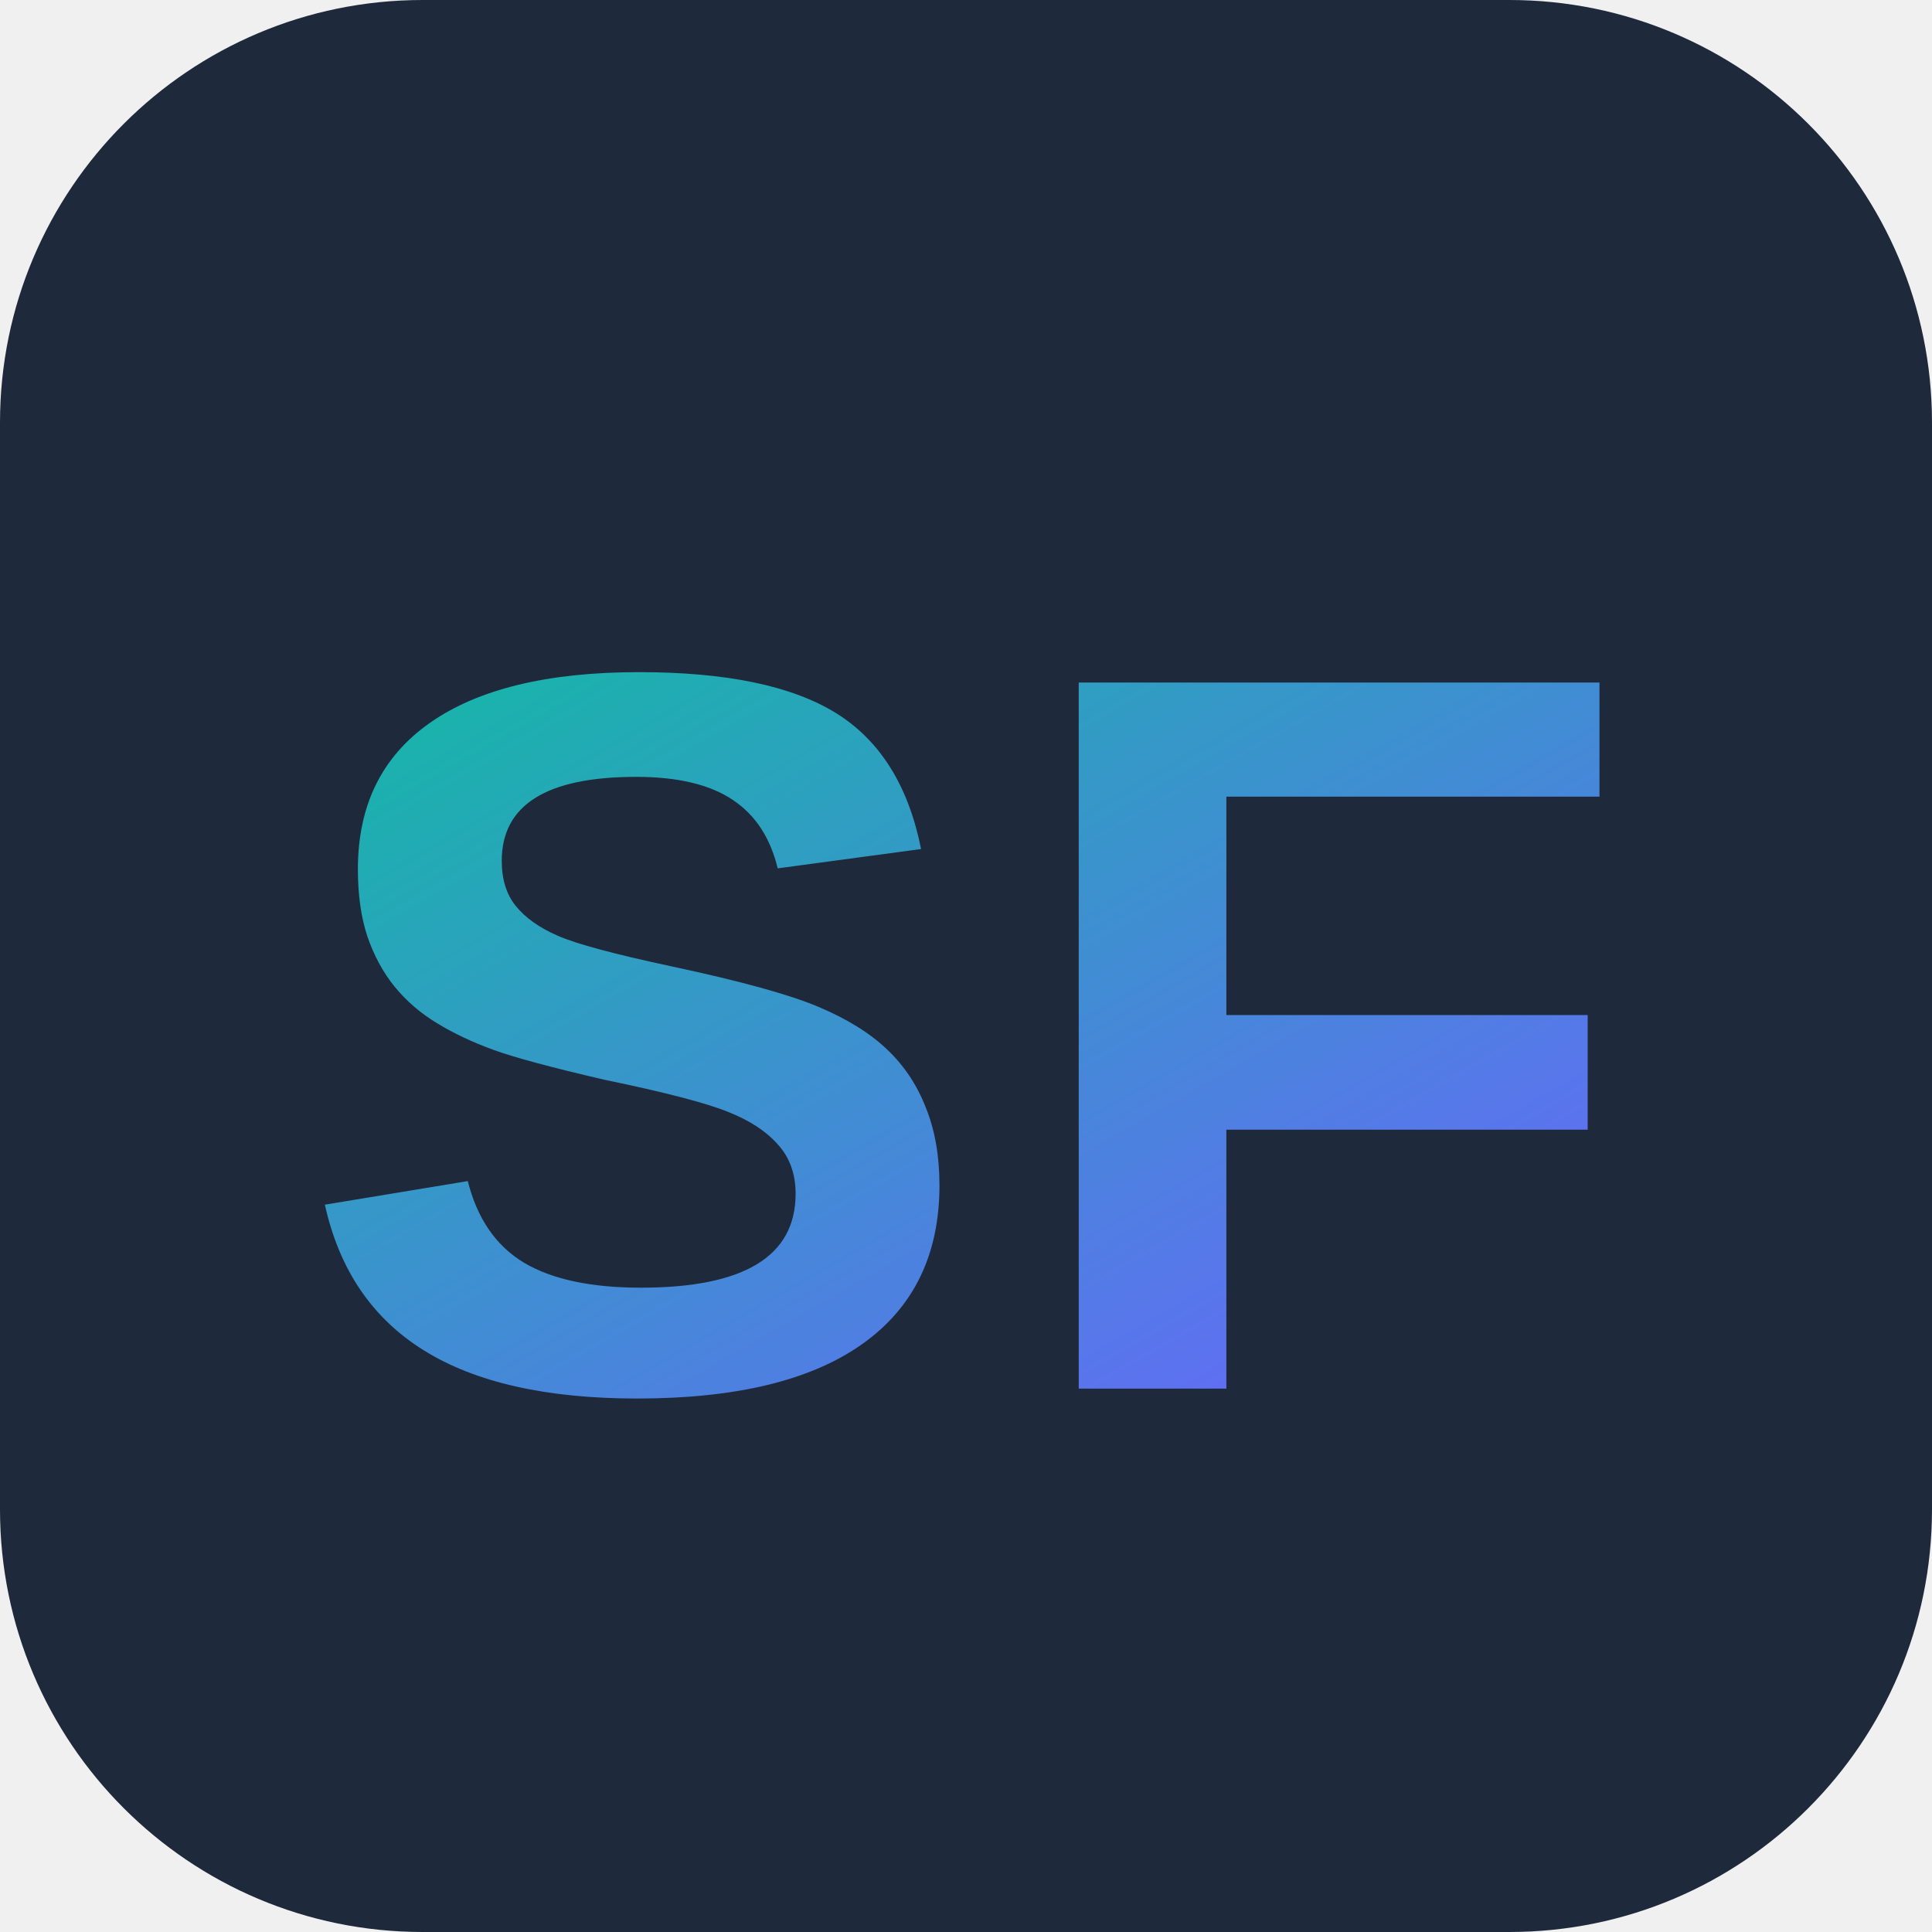
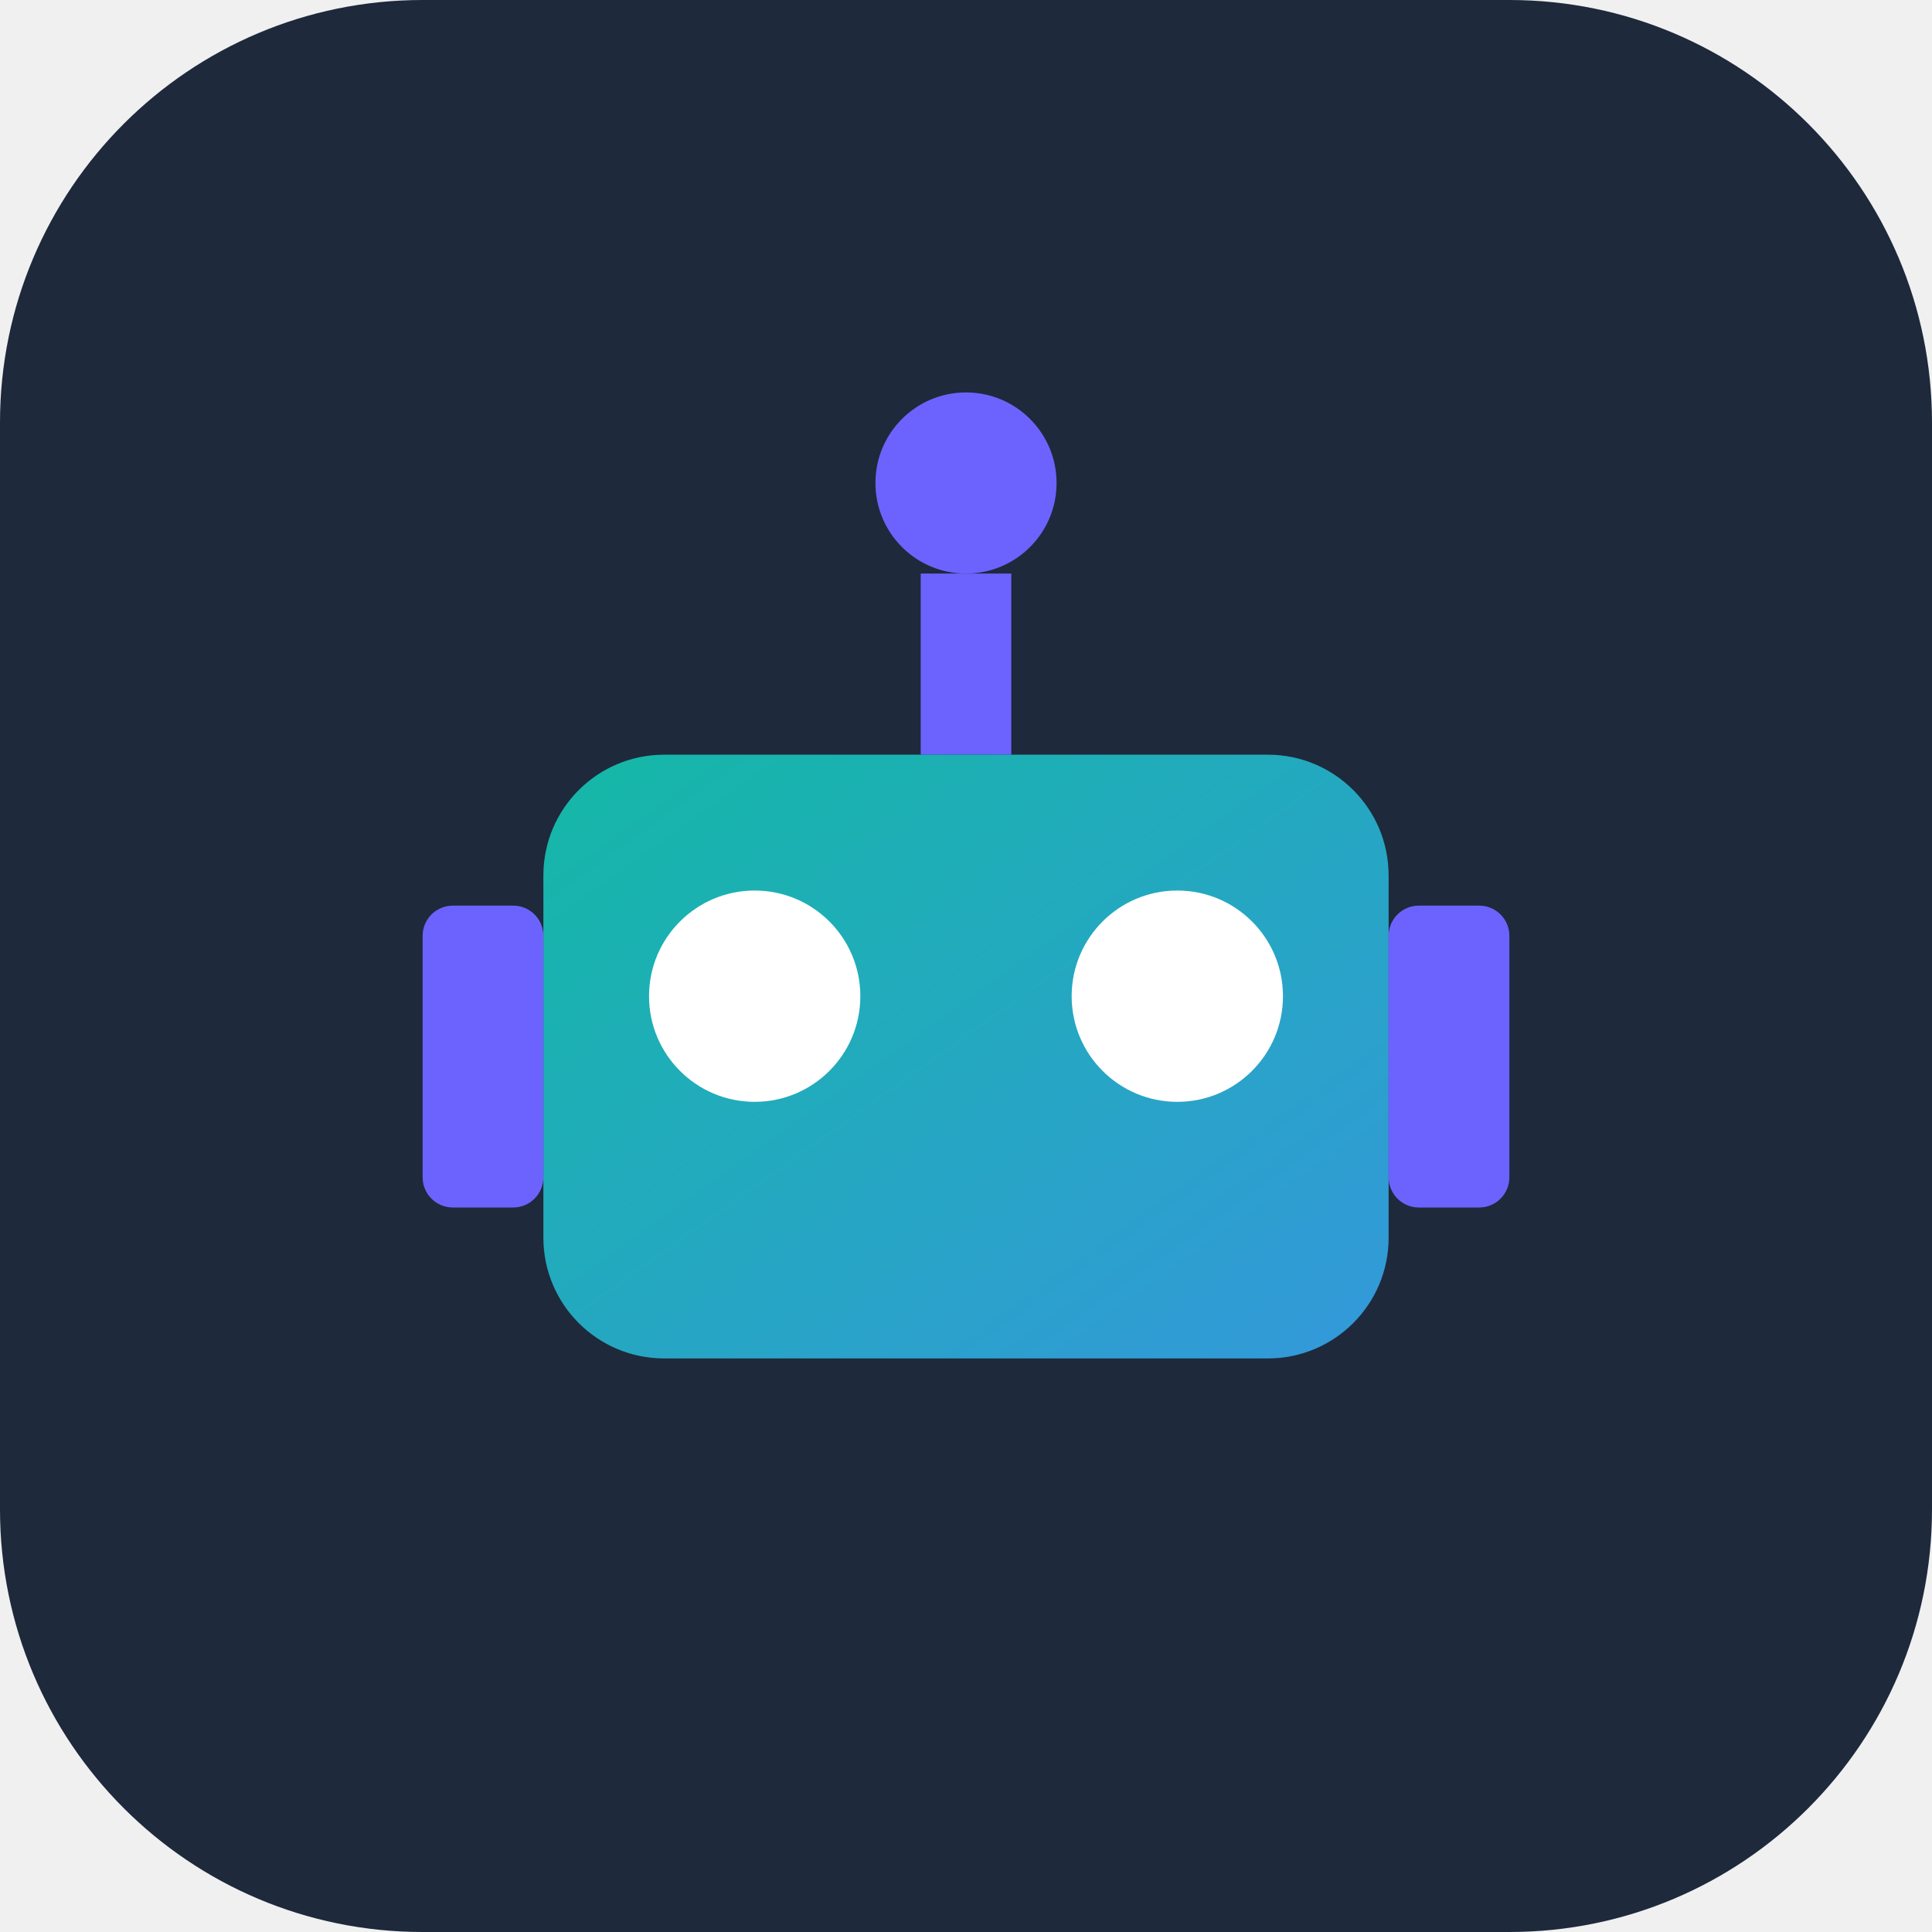
<svg xmlns="http://www.w3.org/2000/svg" viewBox="0 0 64 64">
  <defs>
-     <linearGradient id="textGrad" x1="0%" y1="0%" x2="100%" y2="100%">
+     <linearGradient id="sfGrad" x1="0%" y1="0%" x2="100%" y2="100%">
      <stop offset="0%" stop-color="#14B8A6" />
-       <stop offset="100%" stop-color="#6C63FF" />
+       <stop offset="100%" stop-color="#3498db" />
    </linearGradient>
  </defs>
  <rect width="64" height="64" rx="14" fill="#1e293b" />
-   <text x="32" y="46" text-anchor="middle" font-family="'Helvetica Neue',Arial,sans-serif" font-weight="800" font-size="34" fill="url(#textGrad)" letter-spacing="1">SF</text>
+   <circle cx="32" cy="16" r="3" fill="#6C63FF" />
+   <rect x="30.5" y="19" width="3" height="6" fill="#6C63FF" />
+   <rect x="18" y="25" width="28" height="20" rx="4" fill="url(#sfGrad)" />
+   <circle cx="25" cy="33" r="3.5" fill="#ffffff" />
+   <circle cx="39" cy="33" r="3.5" fill="#ffffff" />
+   <rect x="14" y="30" width="4" height="10" rx="1" fill="#6C63FF" />
+   <rect x="46" y="30" width="4" height="10" rx="1" fill="#6C63FF" />
</svg>
